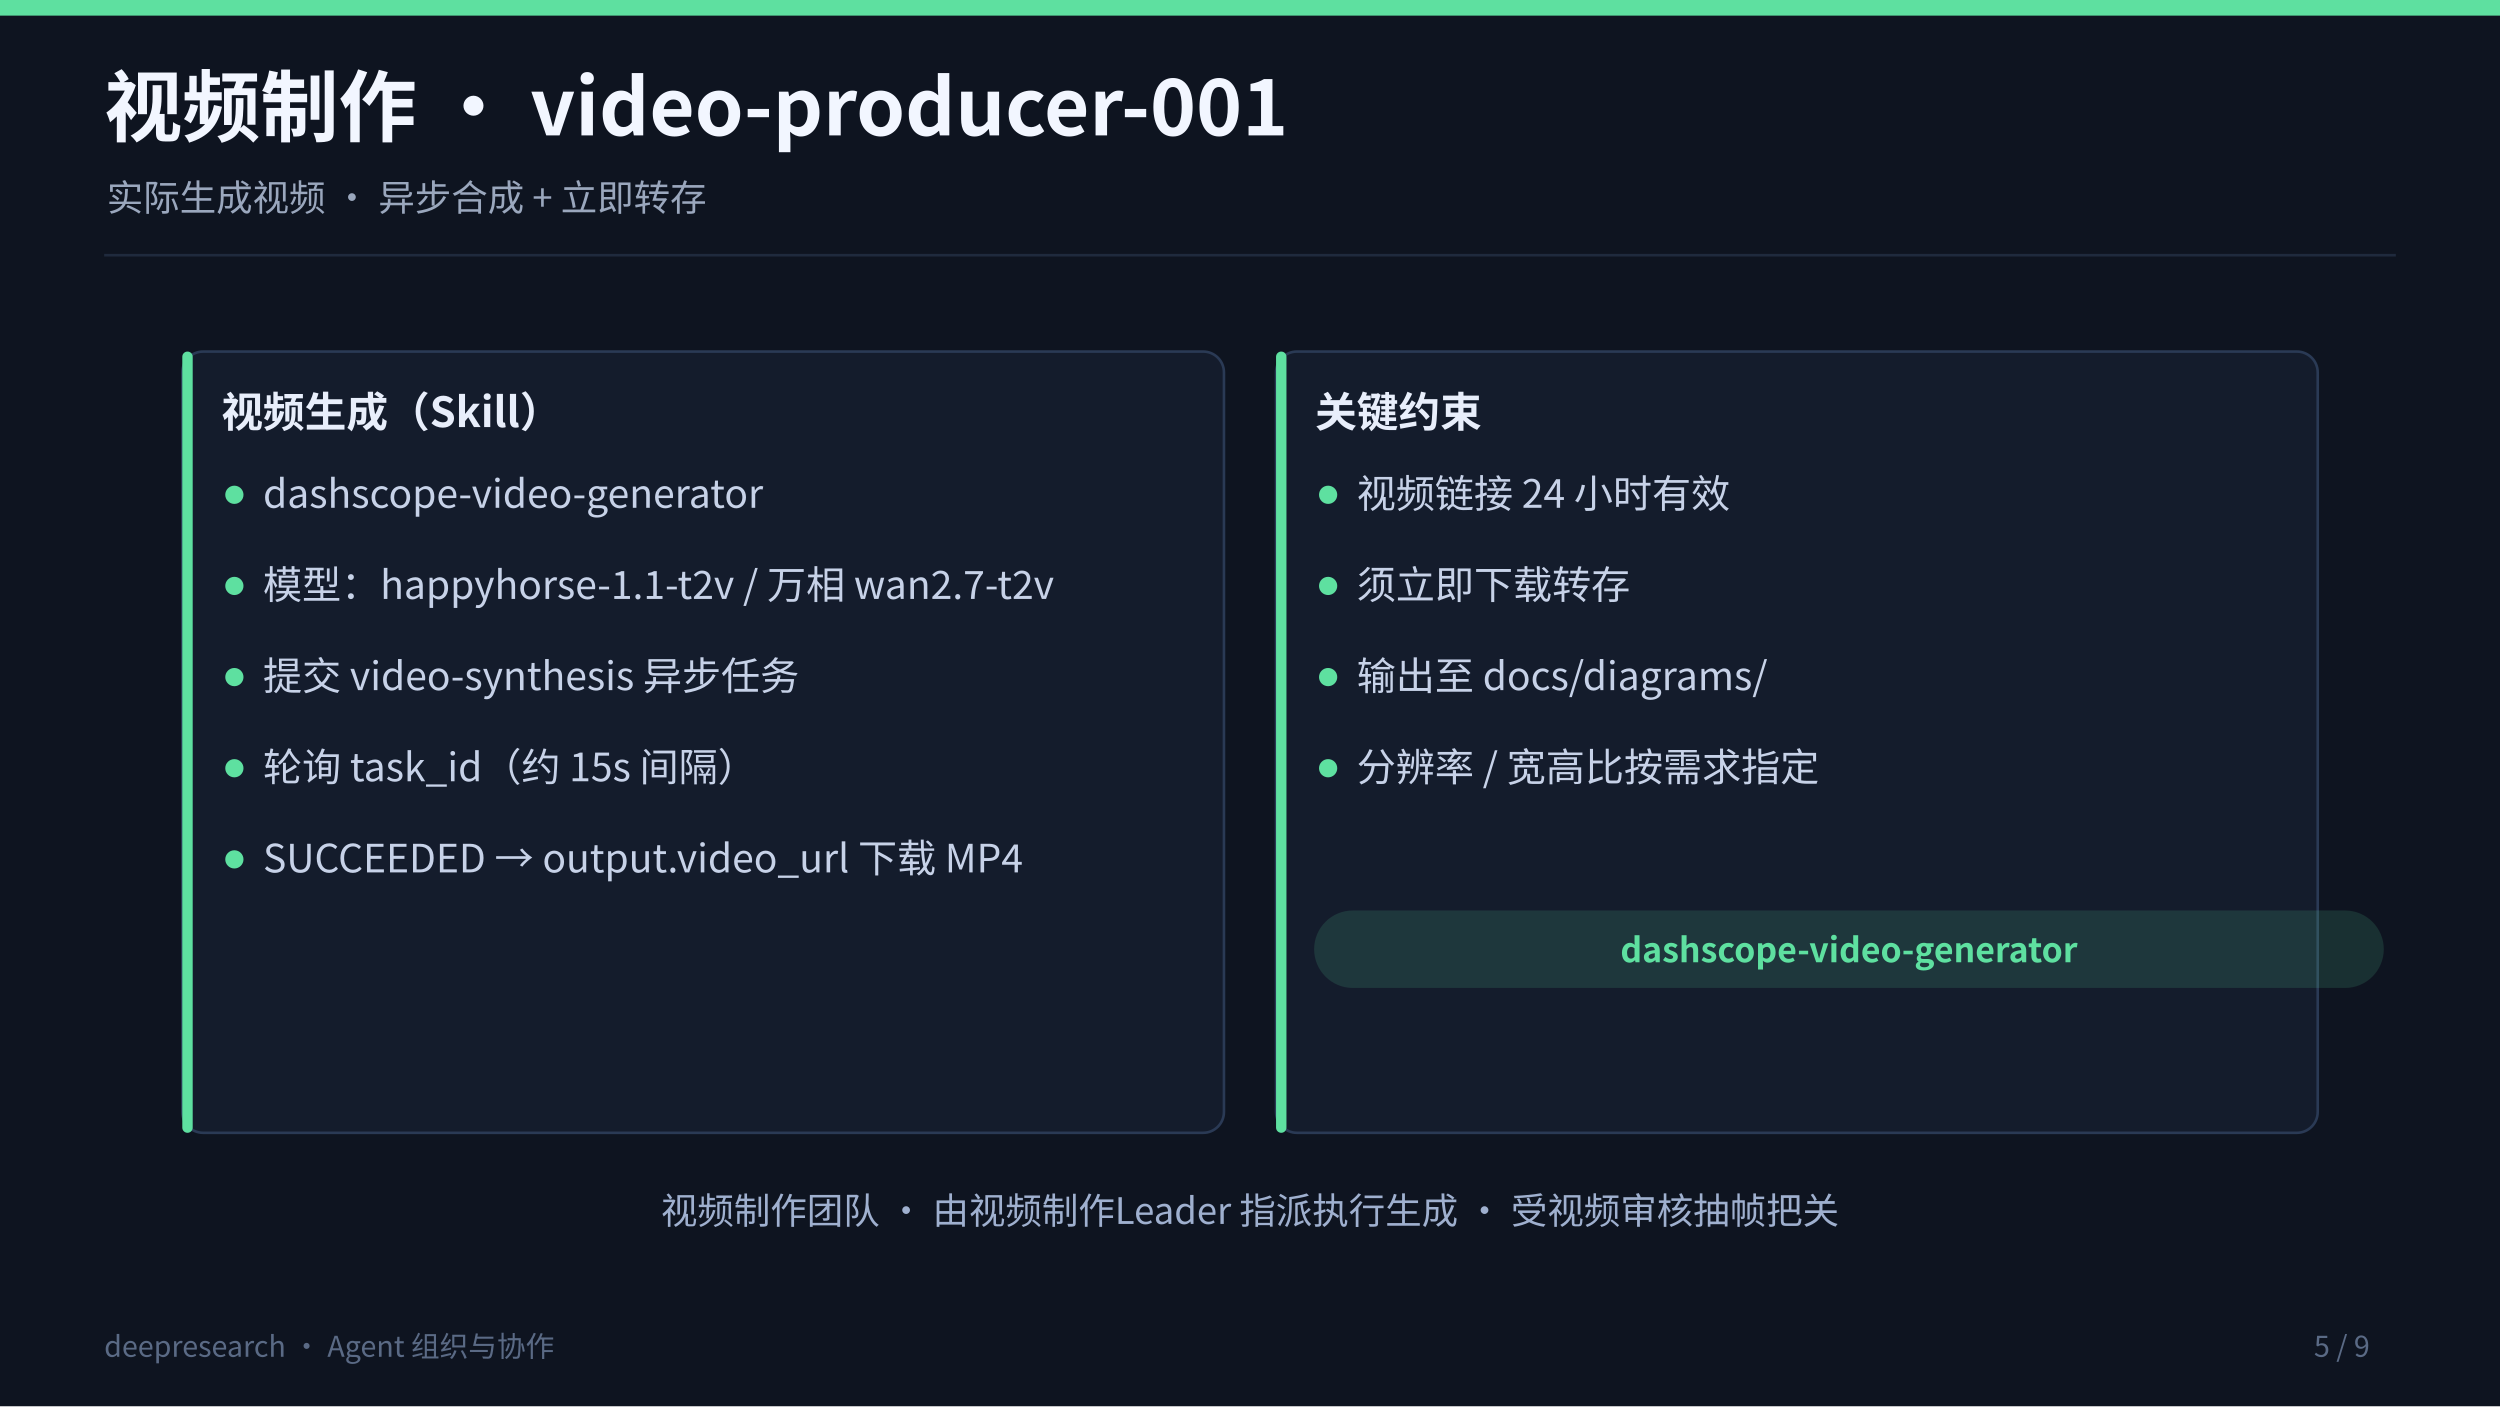
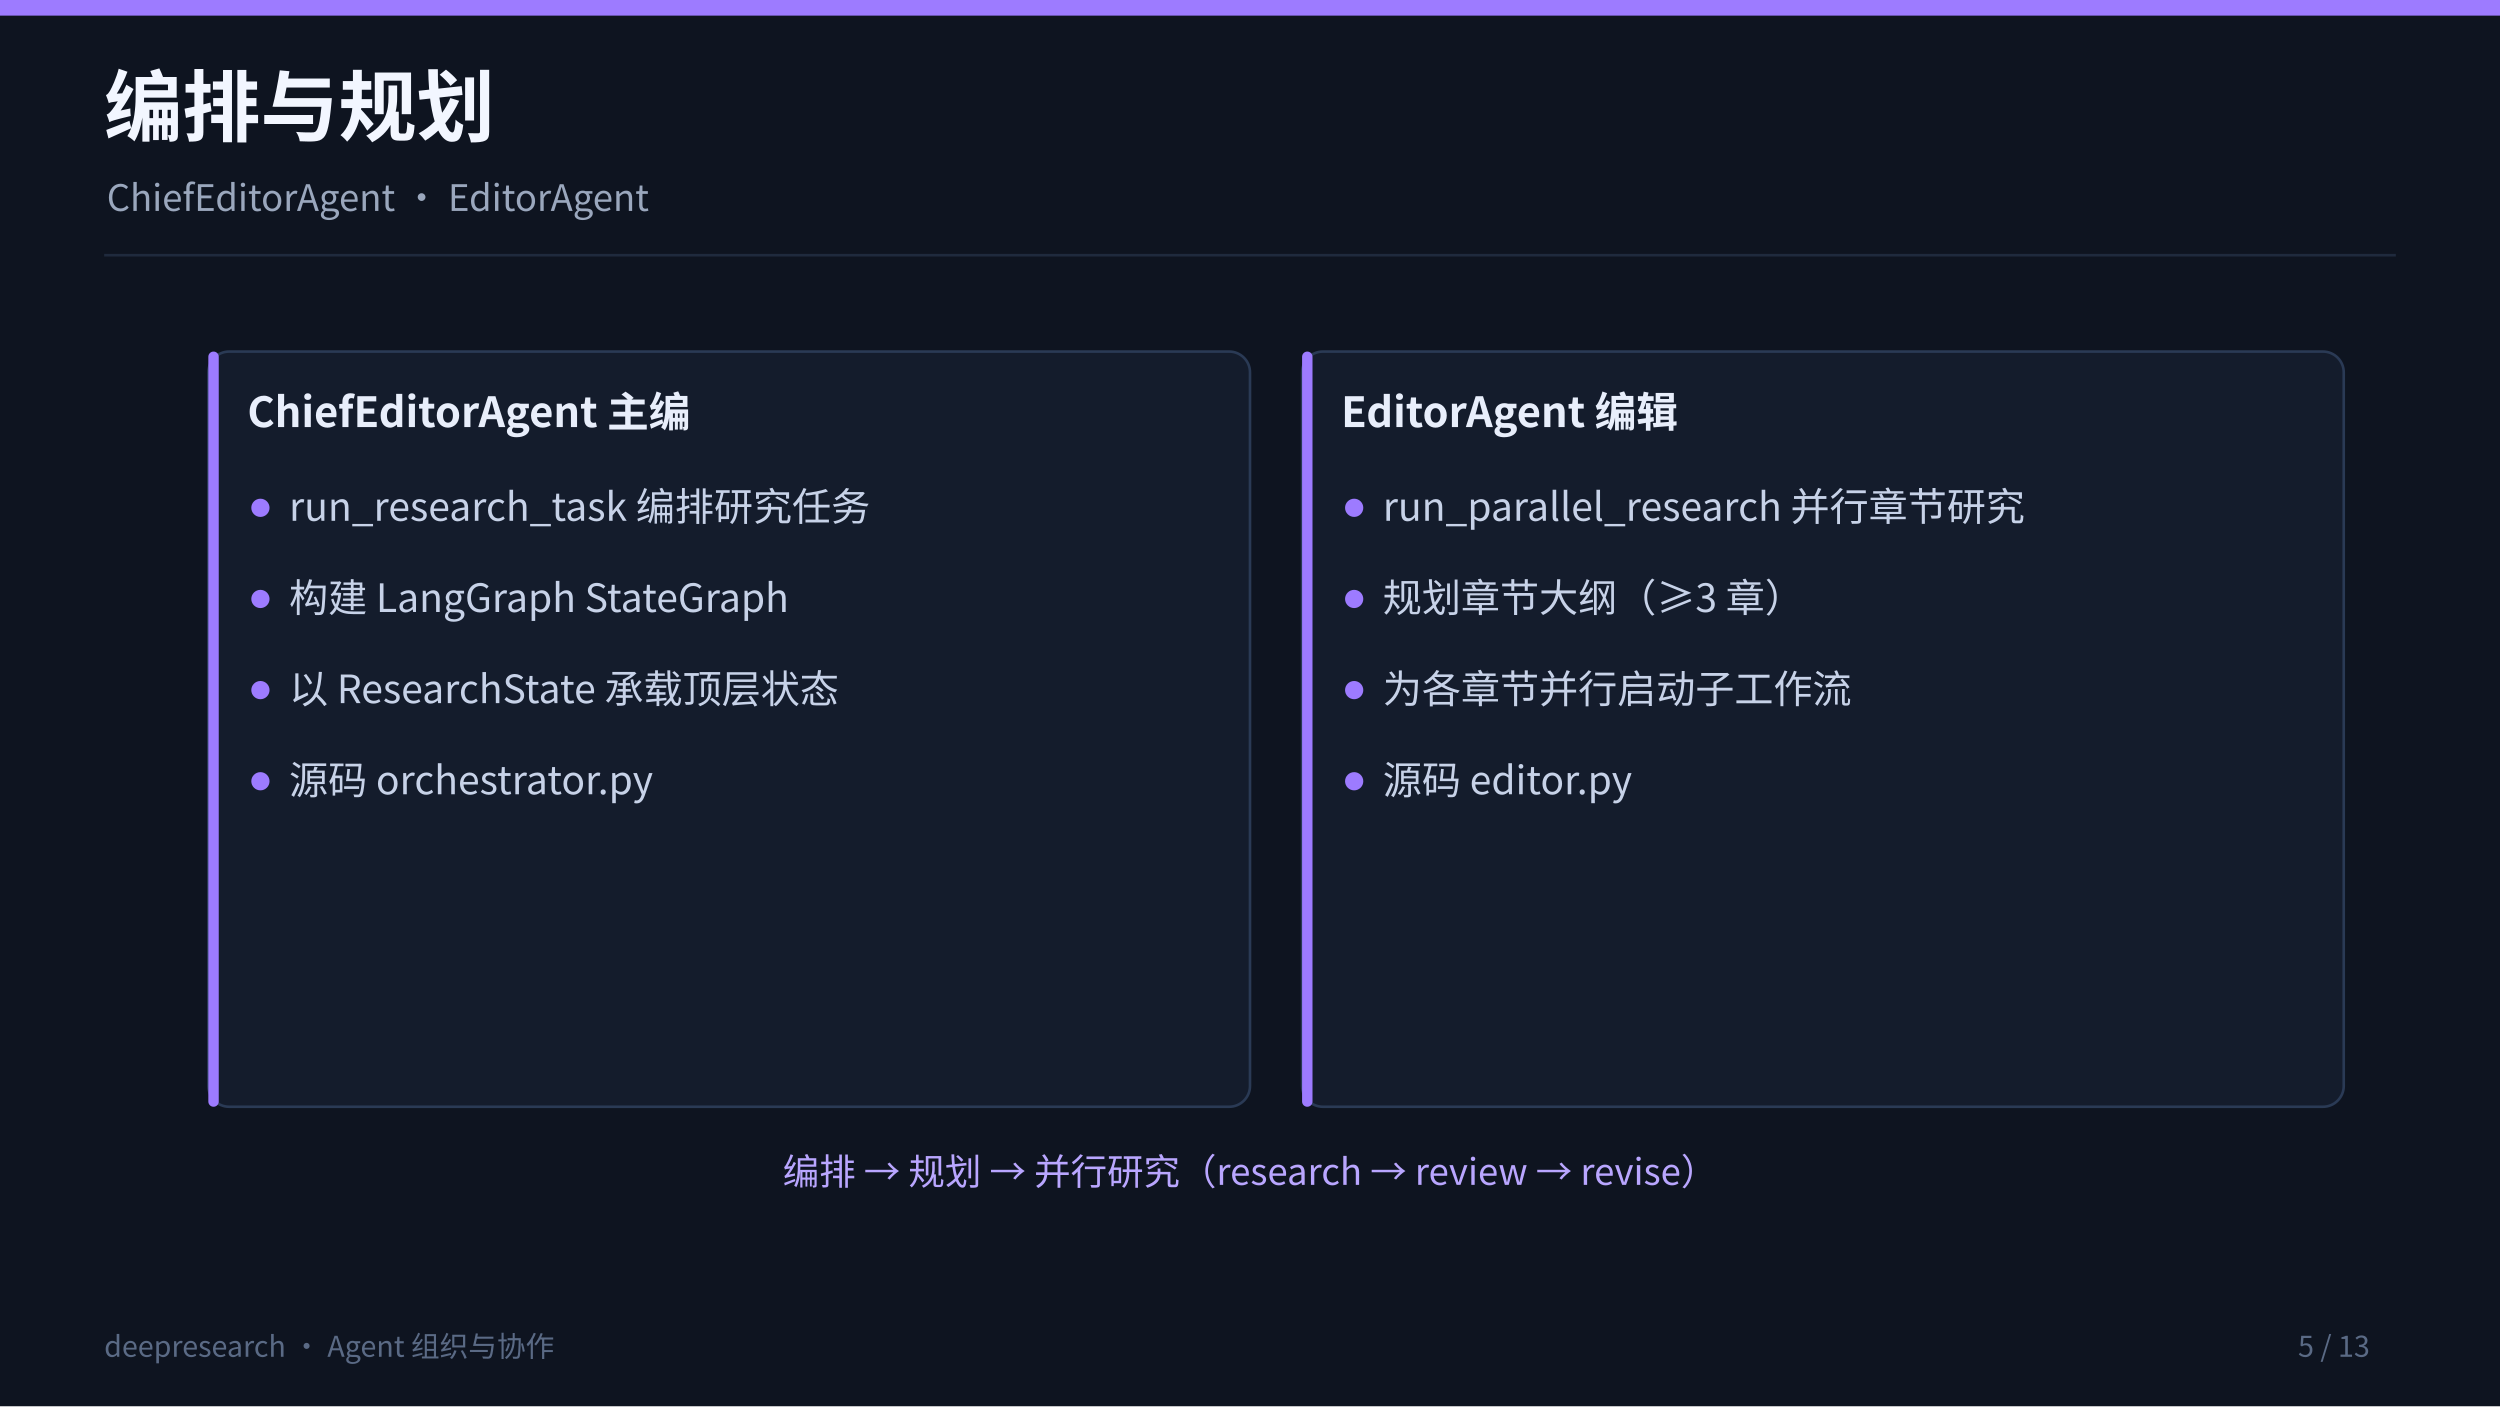
<svg xmlns="http://www.w3.org/2000/svg" width="1920" height="1080" viewBox="0 0 1920 1080">
  <rect x="0" y="0" width="1920" height="1080" fill="#0e1420" />
-   <rect x="0" y="0" width="1920" height="12" fill="#5ee0a0" />
-   <text x="80" y="104" font-family="'Microsoft YaHei','PingFang SC','Noto Sans CJK SC',sans-serif" font-size="60" font-weight="bold" fill="#f2f6ff">视频制作 · video-producer-001</text>
-   <text x="82" y="162" font-family="'Microsoft YaHei','PingFang SC','Noto Sans CJK SC',sans-serif" font-size="28" fill="#9aa7bd">实际生成视频 · 异步合成 + 立即转存</text>
+   <rect x="0" y="0" width="1920" height="12" fill="#9d7bff" />
+   <text x="80" y="104" font-family="'Microsoft YaHei','PingFang SC','Noto Sans CJK SC',sans-serif" font-size="60" font-weight="bold" fill="#f2f6ff">编排与规划</text>
+   <text x="82" y="162" font-family="'Microsoft YaHei','PingFang SC','Noto Sans CJK SC',sans-serif" font-size="28" fill="#9aa7bd">ChiefEditorAgent · EditorAgent</text>
  <line x1="80" y1="196" x2="1840" y2="196" stroke="#1f2a3d" stroke-width="2" />
  <text x="80" y="1042" font-family="'Microsoft YaHei','PingFang SC','Noto Sans CJK SC',sans-serif" font-size="22" fill="#5a6a85">deepresearch · Agent 组织与协作</text>
-   <text x="1820" y="1042" font-family="'Microsoft YaHei','PingFang SC','Noto Sans CJK SC',sans-serif" font-size="22" fill="#5a6a85" text-anchor="end">5 / 9</text>
-   <rect x="140" y="270" width="800" height="600" rx="16" fill="#141c2c" stroke="#2a3a55" stroke-width="2" />
-   <rect x="140" y="270" width="8" height="600" rx="4" fill="#5ee0a0" />
-   <text x="170" y="328" font-family="'Microsoft YaHei','PingFang SC','Noto Sans CJK SC',sans-serif" font-size="32" font-weight="bold" fill="#e8eefb">视频生成（Skill）</text>
-   <circle cx="180" cy="380" r="7" fill="#5ee0a0" />
-   <text x="202" y="390" font-family="'Microsoft YaHei','PingFang SC','Noto Sans CJK SC',sans-serif" font-size="30" fill="#c7d2e8">dashscope-video-generator</text>
-   <circle cx="180" cy="450" r="7" fill="#5ee0a0" />
-   <text x="202" y="460" font-family="'Microsoft YaHei','PingFang SC','Noto Sans CJK SC',sans-serif" font-size="30" fill="#c7d2e8">模型：happyhorse-1.1-t2v / 万相 wan2.7-t2v</text>
-   <circle cx="180" cy="520" r="7" fill="#5ee0a0" />
-   <text x="202" y="530" font-family="'Microsoft YaHei','PingFang SC','Noto Sans CJK SC',sans-serif" font-size="30" fill="#c7d2e8">提交 video-synthesis 异步任务</text>
-   <circle cx="180" cy="590" r="7" fill="#5ee0a0" />
-   <text x="202" y="600" font-family="'Microsoft YaHei','PingFang SC','Noto Sans CJK SC',sans-serif" font-size="30" fill="#c7d2e8">轮询 task_id（约 15s 间隔）</text>
-   <circle cx="180" cy="660" r="7" fill="#5ee0a0" />
-   <text x="202" y="670" font-family="'Microsoft YaHei','PingFang SC','Noto Sans CJK SC',sans-serif" font-size="30" fill="#c7d2e8">SUCCEEDED → output.video_url 下载 MP4</text>
-   <rect x="980" y="270" width="800" height="600" rx="16" fill="#141c2c" stroke="#2a3a55" stroke-width="2" />
-   <rect x="980" y="270" width="8" height="600" rx="4" fill="#5ee0a0" />
-   <text x="1010" y="328" font-family="'Microsoft YaHei','PingFang SC','Noto Sans CJK SC',sans-serif" font-size="32" font-weight="bold" fill="#e8eefb">关键约束</text>
-   <circle cx="1020" cy="380" r="7" fill="#5ee0a0" />
-   <text x="1042" y="390" font-family="'Microsoft YaHei','PingFang SC','Noto Sans CJK SC',sans-serif" font-size="30" fill="#c7d2e8">视频链接 24 小时有效</text>
-   <circle cx="1020" cy="450" r="7" fill="#5ee0a0" />
-   <text x="1042" y="460" font-family="'Microsoft YaHei','PingFang SC','Noto Sans CJK SC',sans-serif" font-size="30" fill="#c7d2e8">须立即下载转存</text>
-   <circle cx="1020" cy="520" r="7" fill="#5ee0a0" />
-   <text x="1042" y="530" font-family="'Microsoft YaHei','PingFang SC','Noto Sans CJK SC',sans-serif" font-size="30" fill="#c7d2e8">输出至 docs/diagrams/</text>
-   <circle cx="1020" cy="590" r="7" fill="#5ee0a0" />
-   <text x="1042" y="600" font-family="'Microsoft YaHei','PingFang SC','Noto Sans CJK SC',sans-serif" font-size="30" fill="#c7d2e8">分辨率 / 宽高比按需求指定</text>
-   <rect x="1010" y="700" width="820" height="58" rx="29" fill="#5ee0a0" opacity="0.14" stroke="#5ee0a0" stroke-width="1.5" />
-   <text x="1420" y="739" font-family="'Microsoft YaHei','PingFang SC','Noto Sans CJK SC',sans-serif" font-size="26" font-weight="bold" fill="#5ee0a0" text-anchor="middle">dashscope-video-generator</text>
-   <text x="960" y="940" font-family="'Microsoft YaHei','PingFang SC','Noto Sans CJK SC',sans-serif" font-size="28" fill="#9fb0cf" text-anchor="middle">视频制作团队 · 由视频制作Leader 指派执行生成 · 受视频审核抽帧把关</text>
+   <text x="1820" y="1042" font-family="'Microsoft YaHei','PingFang SC','Noto Sans CJK SC',sans-serif" font-size="22" fill="#5a6a85" text-anchor="end">5 / 13</text>
+   <rect x="160" y="270" width="800" height="580" rx="16" fill="#141c2c" stroke="#2a3a55" stroke-width="2" />
+   <rect x="160" y="270" width="8" height="580" rx="4" fill="#9d7bff" />
+   <text x="190" y="328" font-family="'Microsoft YaHei','PingFang SC','Noto Sans CJK SC',sans-serif" font-size="32" font-weight="bold" fill="#e8eefb">ChiefEditorAgent 主编</text>
+   <circle cx="200" cy="390" r="7" fill="#9d7bff" />
+   <text x="222" y="400" font-family="'Microsoft YaHei','PingFang SC','Noto Sans CJK SC',sans-serif" font-size="30" fill="#c7d2e8">run_research_task 编排研究任务</text>
+   <circle cx="200" cy="460" r="7" fill="#9d7bff" />
+   <text x="222" y="470" font-family="'Microsoft YaHei','PingFang SC','Noto Sans CJK SC',sans-serif" font-size="30" fill="#c7d2e8">构建 LangGraph StateGraph</text>
+   <circle cx="200" cy="530" r="7" fill="#9d7bff" />
+   <text x="222" y="540" font-family="'Microsoft YaHei','PingFang SC','Noto Sans CJK SC',sans-serif" font-size="30" fill="#c7d2e8">以 ResearchState 承载顶层状态</text>
+   <circle cx="200" cy="600" r="7" fill="#9d7bff" />
+   <text x="222" y="610" font-family="'Microsoft YaHei','PingFang SC','Noto Sans CJK SC',sans-serif" font-size="30" fill="#c7d2e8">源码 orchestrator.py</text>
+   <rect x="1000" y="270" width="800" height="580" rx="16" fill="#141c2c" stroke="#2a3a55" stroke-width="2" />
+   <rect x="1000" y="270" width="8" height="580" rx="4" fill="#9d7bff" />
+   <text x="1030" y="328" font-family="'Microsoft YaHei','PingFang SC','Noto Sans CJK SC',sans-serif" font-size="32" font-weight="bold" fill="#e8eefb">EditorAgent 编辑</text>
+   <circle cx="1040" cy="390" r="7" fill="#9d7bff" />
+   <text x="1062" y="400" font-family="'Microsoft YaHei','PingFang SC','Noto Sans CJK SC',sans-serif" font-size="30" fill="#c7d2e8">run_parallel_research 并行章节研究</text>
+   <circle cx="1040" cy="460" r="7" fill="#9d7bff" />
+   <text x="1062" y="470" font-family="'Microsoft YaHei','PingFang SC','Noto Sans CJK SC',sans-serif" font-size="30" fill="#c7d2e8">规划章节大纲（≥3 章）</text>
+   <circle cx="1040" cy="530" r="7" fill="#9d7bff" />
+   <text x="1062" y="540" font-family="'Microsoft YaHei','PingFang SC','Noto Sans CJK SC',sans-serif" font-size="30" fill="#c7d2e8">为各章节并行启动子工作流</text>
+   <circle cx="1040" cy="600" r="7" fill="#9d7bff" />
+   <text x="1062" y="610" font-family="'Microsoft YaHei','PingFang SC','Noto Sans CJK SC',sans-serif" font-size="30" fill="#c7d2e8">源码 editor.py</text>
+   <text x="960" y="910" font-family="'Microsoft YaHei','PingFang SC','Noto Sans CJK SC',sans-serif" font-size="28" fill="#b9a6ff" text-anchor="middle">编排 → 规划 → 并行研究（research → review → revise）</text>
</svg>
